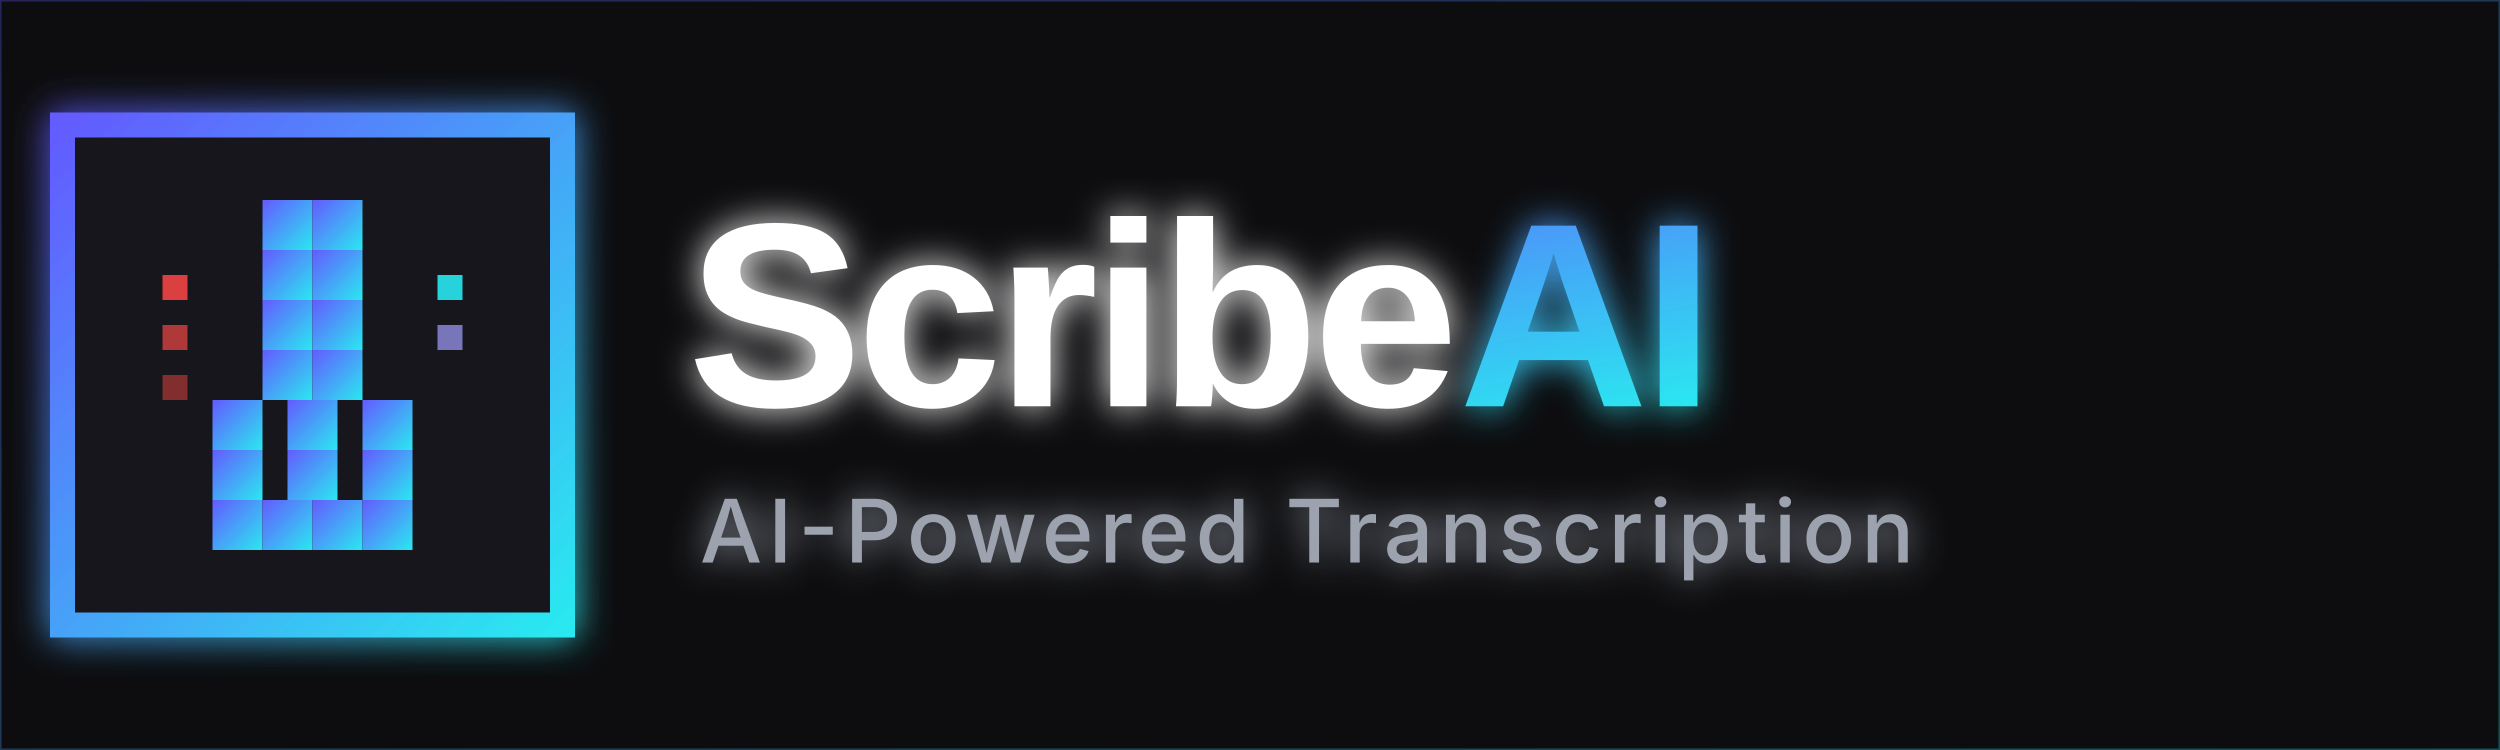
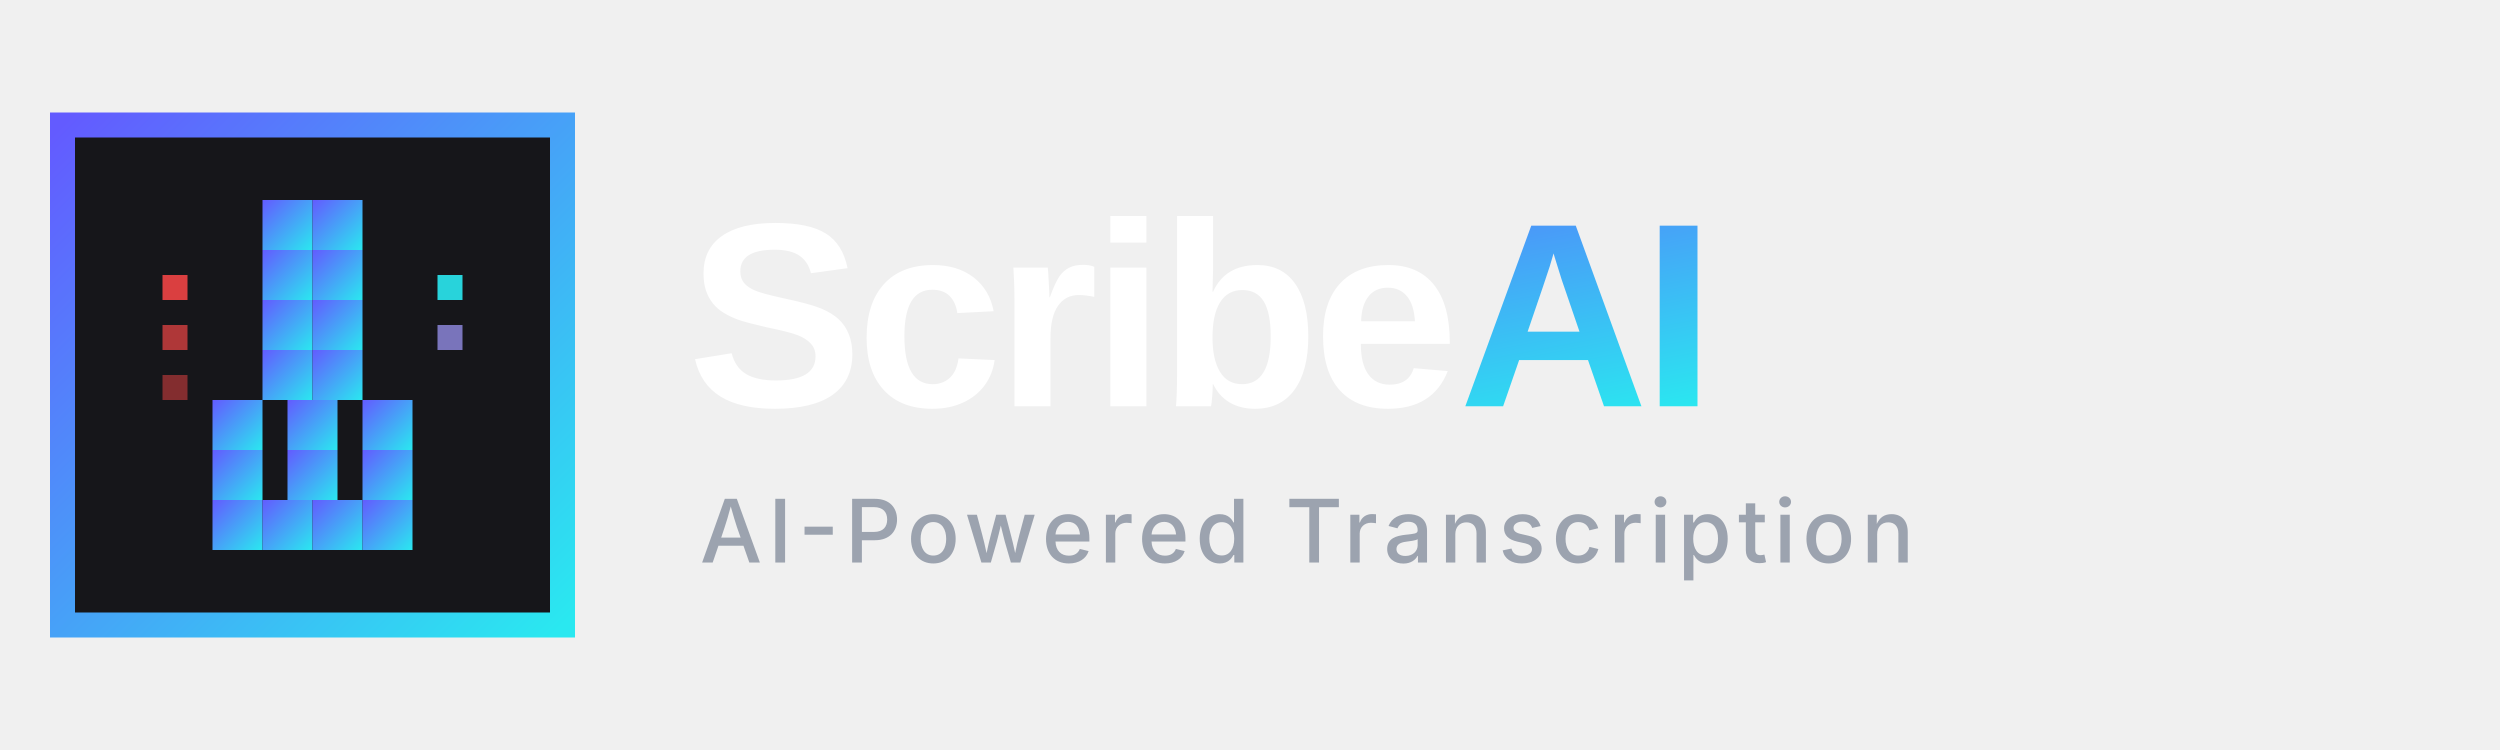
<svg xmlns="http://www.w3.org/2000/svg" viewBox="0 0 400 120">
  <defs>
    <linearGradient id="brandGradient" x1="0%" y1="0%" x2="100%" y2="100%">
      <stop offset="0%" style="stop-color:#635BFF;stop-opacity:1" />
      <stop offset="100%" style="stop-color:#2AE8F0;stop-opacity:1" />
    </linearGradient>
-     <filter id="glow">
-       <feGaussianBlur stdDeviation="3" result="coloredBlur" />
-       <feMerge>
-         <feMergeNode in="coloredBlur" />
-         <feMergeNode in="SourceGraphic" />
-       </feMerge>
-     </filter>
-     <rect id="darkBg" width="400" height="120" fill="#0D0D0F" />
  </defs>
-   <use href="#darkBg" />
-   <g transform="translate(10, 20)" filter="url(#glow)">
+   <g transform="translate(10, 20)">
    <rect x="0" y="0" width="80" height="80" fill="#16161A" stroke="url(#brandGradient)" stroke-width="4" />
    <g fill="url(#brandGradient)">
      <rect x="32" y="20" width="8" height="8" />
      <rect x="32" y="28" width="8" height="8" />
      <rect x="32" y="36" width="8" height="8" />
      <rect x="40" y="20" width="8" height="8" />
      <rect x="40" y="28" width="8" height="8" />
      <rect x="40" y="36" width="8" height="8" />
      <rect x="32" y="12" width="8" height="8" />
      <rect x="40" y="12" width="8" height="8" />
      <rect x="24" y="44" width="8" height="8" />
      <rect x="48" y="44" width="8" height="8" />
      <rect x="24" y="52" width="8" height="8" />
      <rect x="48" y="52" width="8" height="8" />
      <rect x="24" y="60" width="8" height="8" />
      <rect x="32" y="60" width="8" height="8" />
      <rect x="40" y="60" width="8" height="8" />
      <rect x="48" y="60" width="8" height="8" />
      <rect x="36" y="44" width="8" height="8" />
      <rect x="36" y="52" width="8" height="8" />
    </g>
    <rect x="16" y="24" width="4" height="4" fill="#EF4444" opacity="0.9" />
    <rect x="16" y="32" width="4" height="4" fill="#EF4444" opacity="0.7" />
    <rect x="16" y="40" width="4" height="4" fill="#EF4444" opacity="0.5" />
    <rect x="60" y="24" width="4" height="4" fill="#2AE8F0" opacity="0.9" />
    <rect x="60" y="32" width="4" height="4" fill="#A29BFF" opacity="0.7" />
  </g>
-   <g transform="translate(110, 35)" filter="url(#glow)">
+   <g transform="translate(110, 35)">
    <text x="0" y="30" font-family="'Inter Tight', Arial, sans-serif" font-size="42" font-weight="700" fill="#FFFFFF" letter-spacing="-1">
      Scribe<tspan fill="url(#brandGradient)">AI</tspan>
    </text>
    <text x="2" y="55" font-family="'Inter', Arial, sans-serif" font-size="14" font-weight="500" fill="#9CA3AF" letter-spacing="1">
      AI-Powered Transcription
    </text>
  </g>
-   <rect x="0" y="0" width="400" height="120" fill="none" stroke="url(#brandGradient)" stroke-width="0.5" opacity="0.3" />
</svg>
